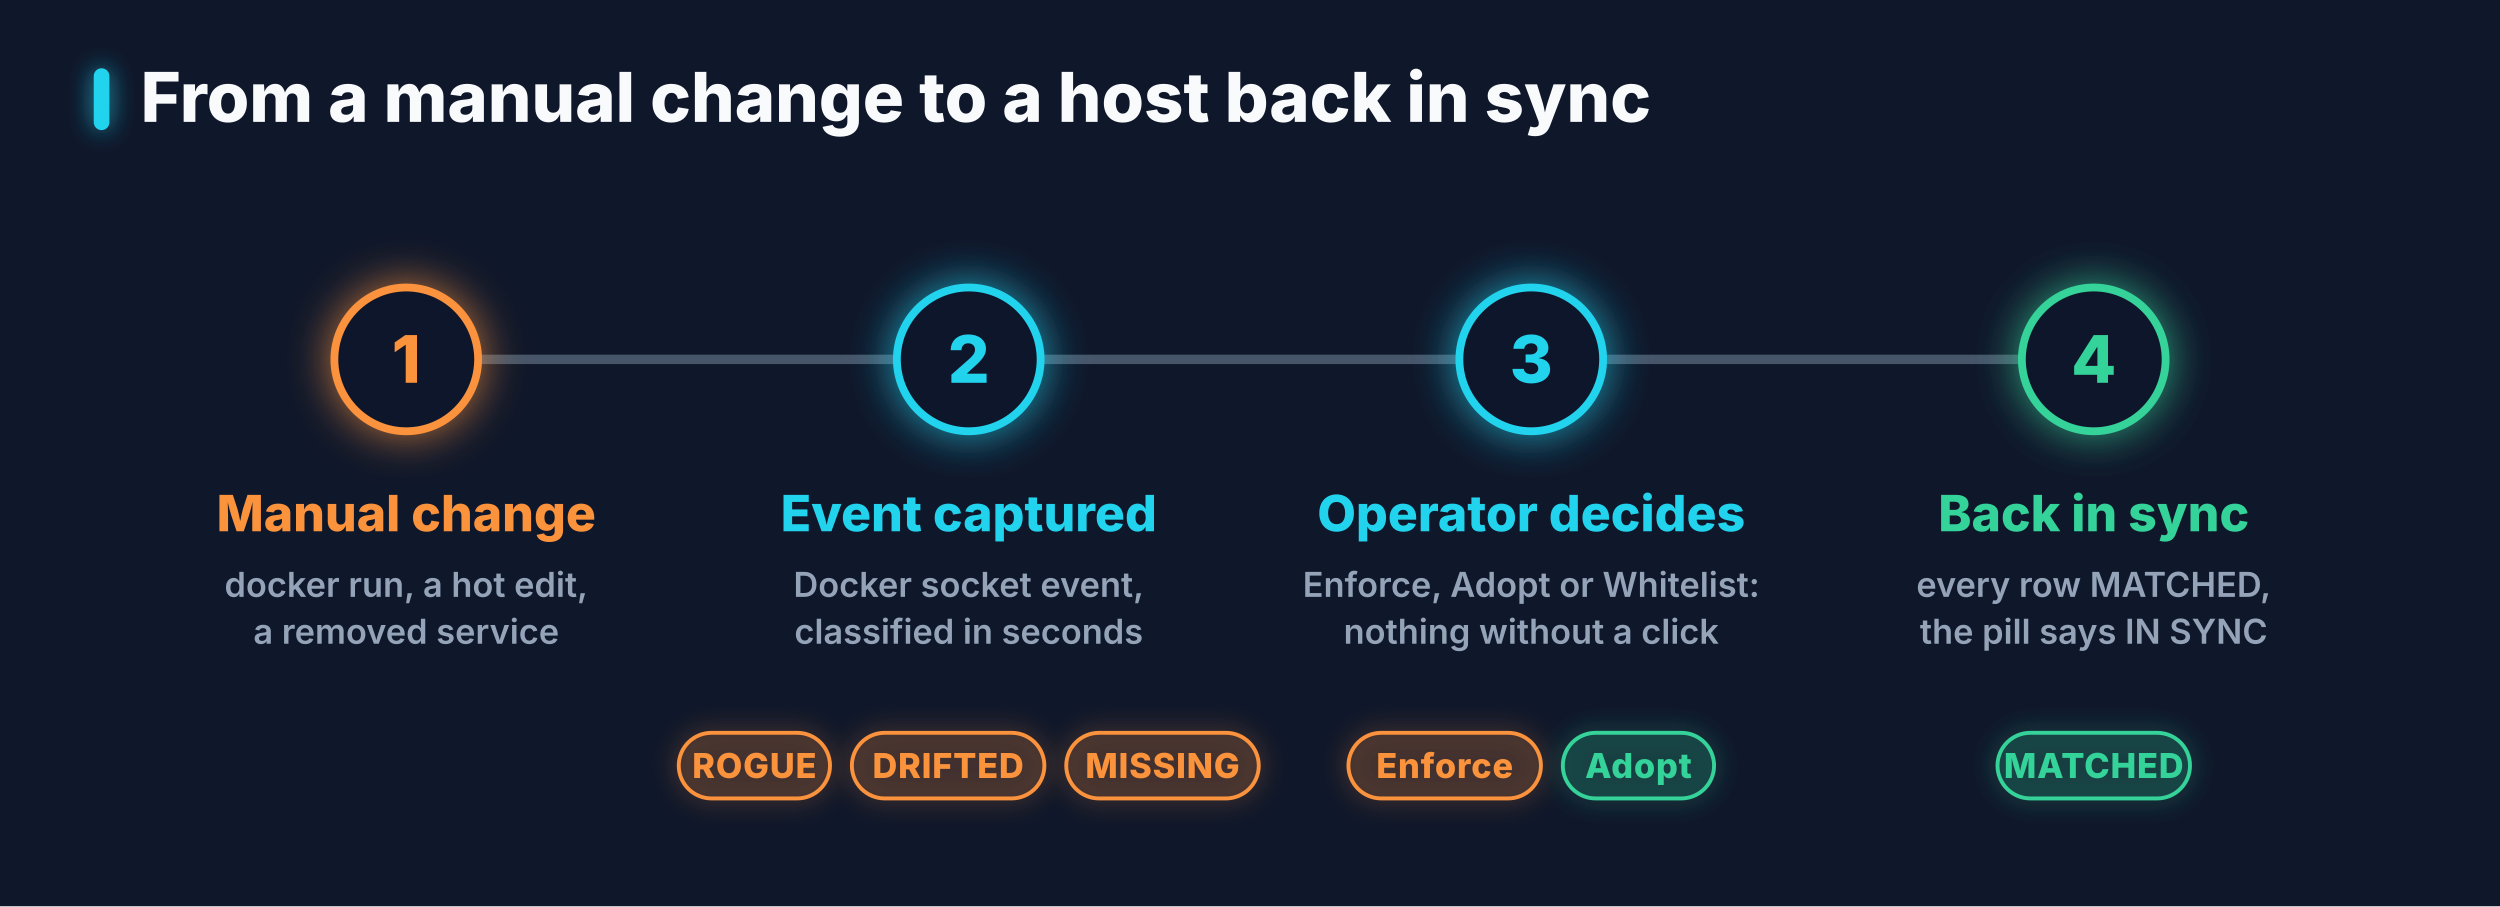
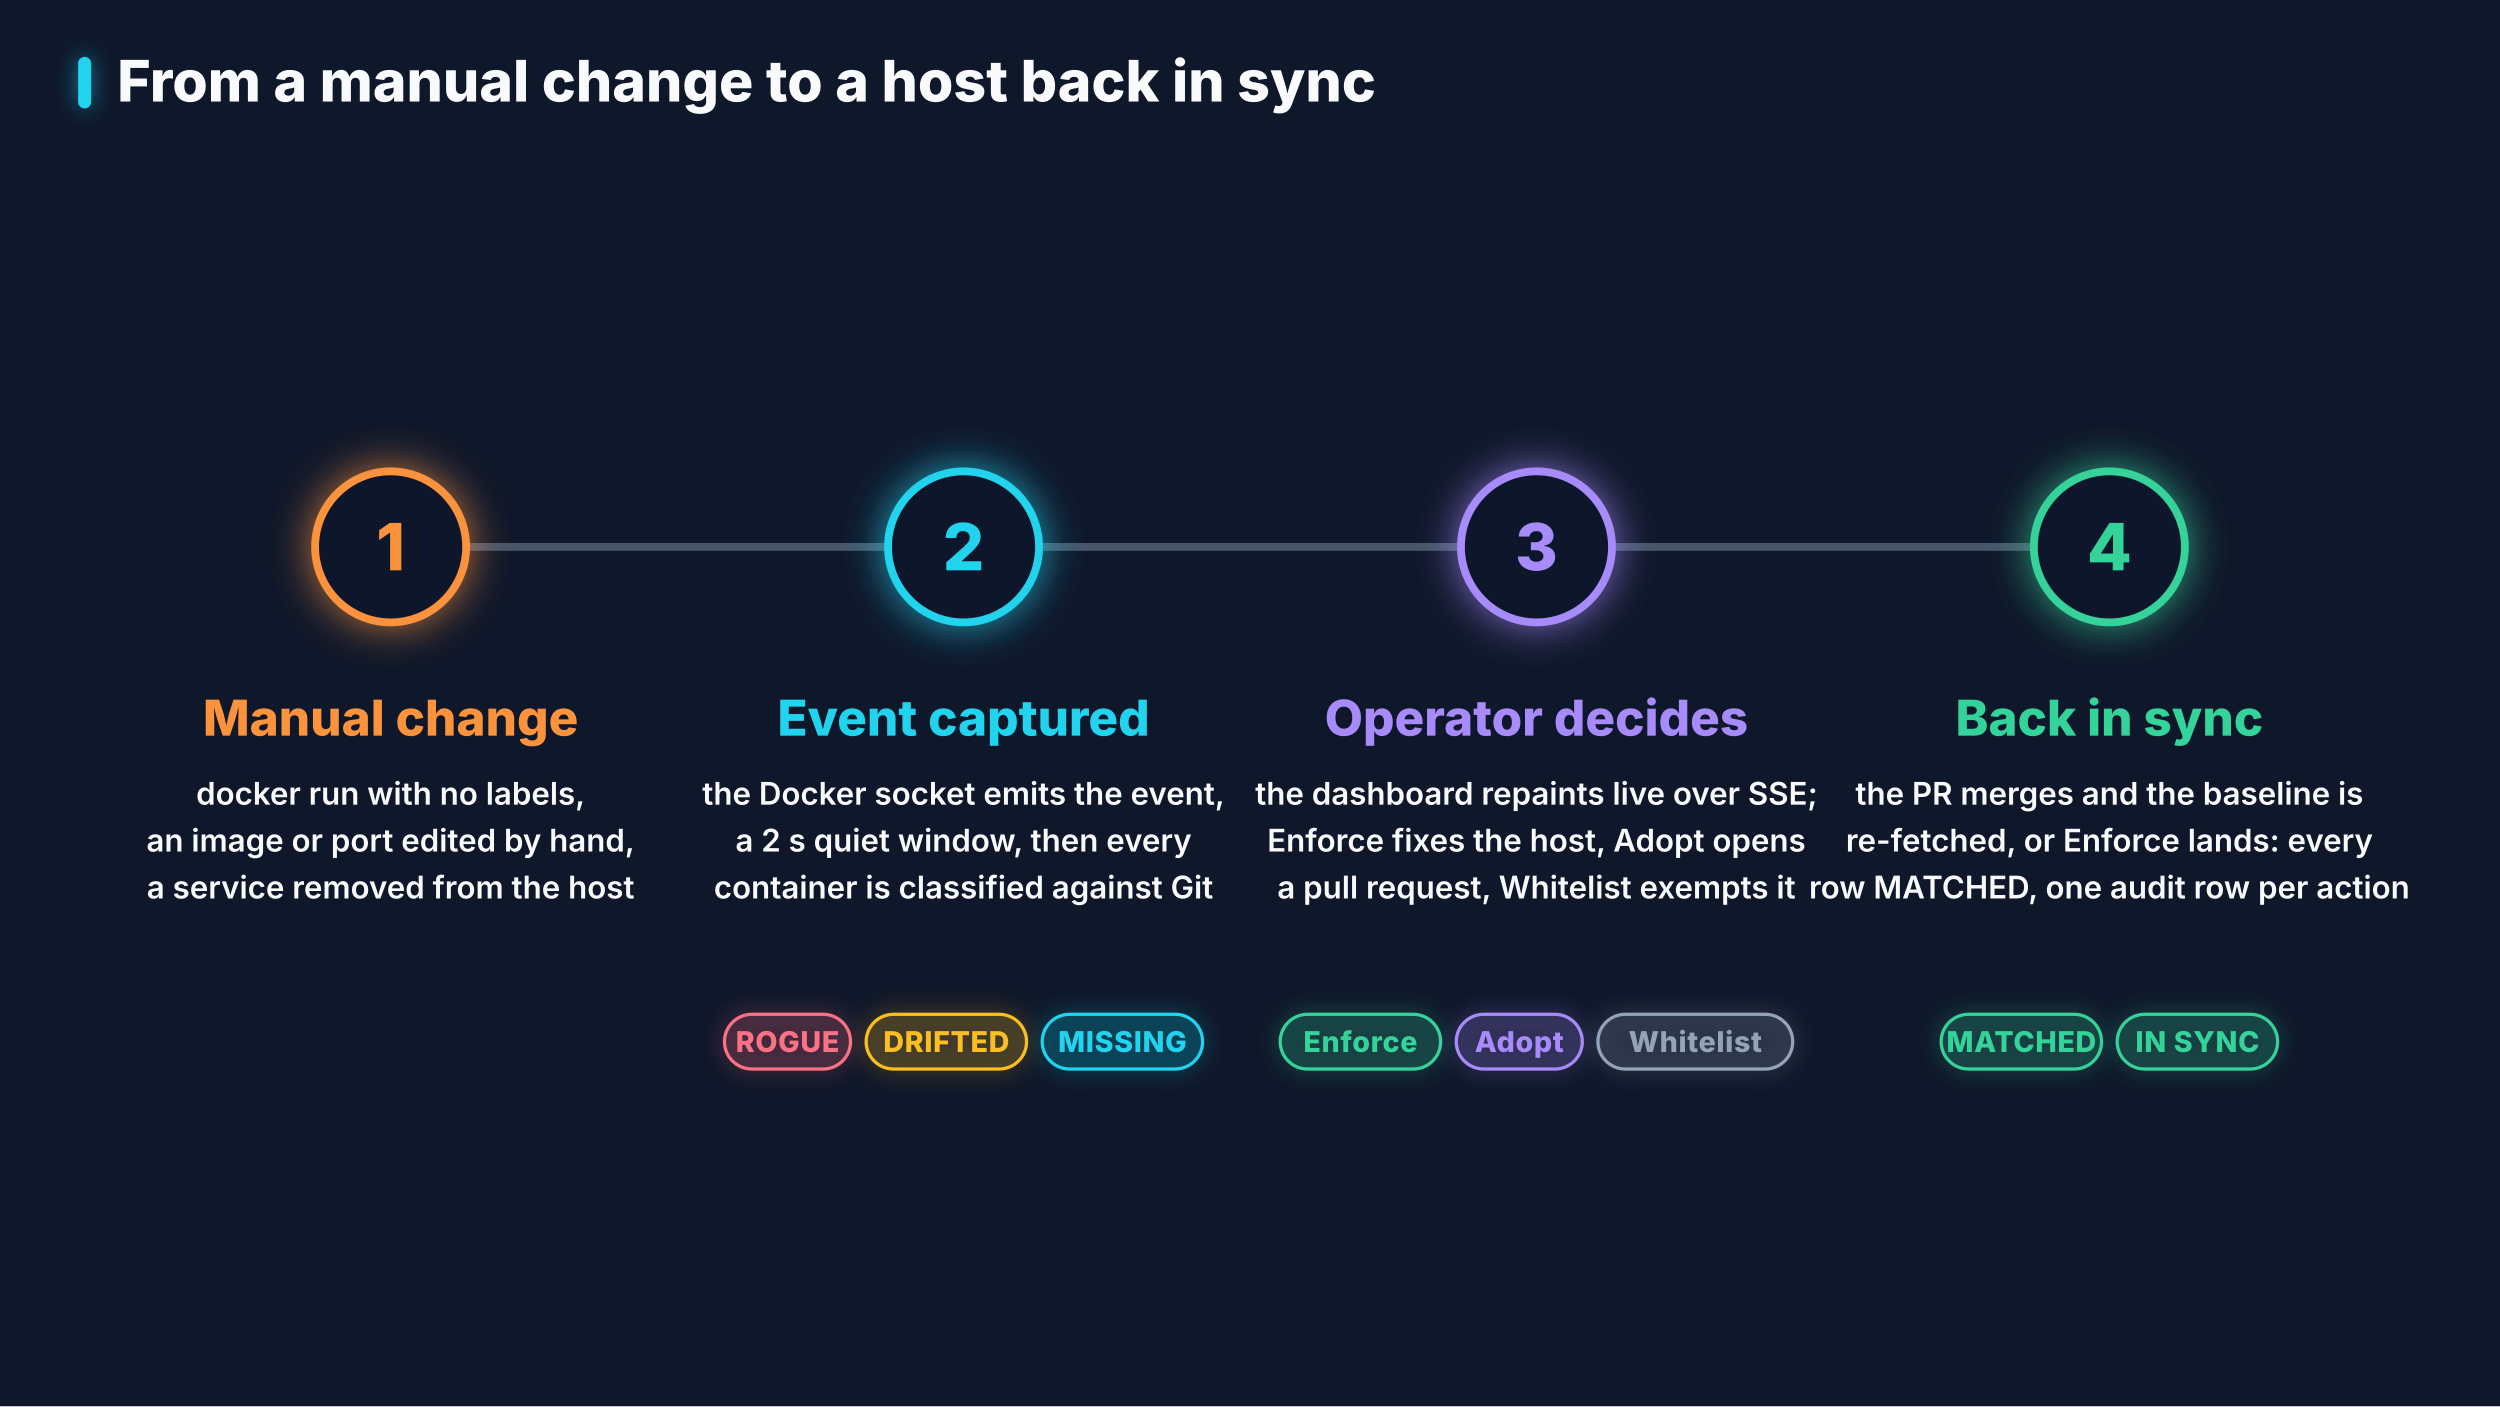
- <svg xmlns="http://www.w3.org/2000/svg" width="1600" height="580" viewBox="0 0 1600 580" role="img" aria-labelledby="t">
+ <svg xmlns="http://www.w3.org/2000/svg" width="1920" height="1080" viewBox="0 0 1920 1080" role="img" aria-labelledby="t">
  <defs>
-     <filter id="g22d3ee14" filterUnits="userSpaceOnUse" x="-100" y="-100" width="1800" height="780">
-       <feDropShadow dx="0" dy="0" stdDeviation="14" flood-color="#22d3ee" flood-opacity="0.75" />
+     <filter id="g22d3ee16" filterUnits="userSpaceOnUse" x="-100" y="-100" width="2120" height="1280">
+       <feDropShadow dx="0" dy="0" stdDeviation="16" flood-color="#22d3ee" flood-opacity="0.75" />
    </filter>
-     <filter id="g22d3ee8" filterUnits="userSpaceOnUse" x="-100" y="-100" width="1800" height="780">
-       <feDropShadow dx="0" dy="0" stdDeviation="8" flood-color="#22d3ee" flood-opacity="0.75" />
+     <filter id="g22d3ee8" filterUnits="userSpaceOnUse" x="-100" y="-100" width="2120" height="1280">
+       <feDropShadow dx="0" dy="0" stdDeviation="8" flood-color="#22d3ee" flood-opacity="0.6" />
    </filter>
-     <filter id="g34d39914" filterUnits="userSpaceOnUse" x="-100" y="-100" width="1800" height="780">
-       <feDropShadow dx="0" dy="0" stdDeviation="14" flood-color="#34d399" flood-opacity="0.75" />
+     <filter id="g34d39916" filterUnits="userSpaceOnUse" x="-100" y="-100" width="2120" height="1280">
+       <feDropShadow dx="0" dy="0" stdDeviation="16" flood-color="#34d399" flood-opacity="0.75" />
    </filter>
-     <filter id="g34d3998" filterUnits="userSpaceOnUse" x="-100" y="-100" width="1800" height="780">
+     <filter id="g34d3998" filterUnits="userSpaceOnUse" x="-100" y="-100" width="2120" height="1280">
      <feDropShadow dx="0" dy="0" stdDeviation="8" flood-color="#34d399" flood-opacity="0.6" />
    </filter>
-     <filter id="gfb923c14" filterUnits="userSpaceOnUse" x="-100" y="-100" width="1800" height="780">
-       <feDropShadow dx="0" dy="0" stdDeviation="14" flood-color="#fb923c" flood-opacity="0.75" />
+     <filter id="g94a3b88" filterUnits="userSpaceOnUse" x="-100" y="-100" width="2120" height="1280">
+       <feDropShadow dx="0" dy="0" stdDeviation="8" flood-color="#94a3b8" flood-opacity="0.6" />
    </filter>
-     <filter id="gfb923c8" filterUnits="userSpaceOnUse" x="-100" y="-100" width="1800" height="780">
-       <feDropShadow dx="0" dy="0" stdDeviation="8" flood-color="#fb923c" flood-opacity="0.6" />
+     <filter id="ga78bfa16" filterUnits="userSpaceOnUse" x="-100" y="-100" width="2120" height="1280">
+       <feDropShadow dx="0" dy="0" stdDeviation="16" flood-color="#a78bfa" flood-opacity="0.75" />
+     </filter>
+     <filter id="ga78bfa8" filterUnits="userSpaceOnUse" x="-100" y="-100" width="2120" height="1280">
+       <feDropShadow dx="0" dy="0" stdDeviation="8" flood-color="#a78bfa" flood-opacity="0.6" />
+     </filter>
+     <filter id="gfb71858" filterUnits="userSpaceOnUse" x="-100" y="-100" width="2120" height="1280">
+       <feDropShadow dx="0" dy="0" stdDeviation="8" flood-color="#fb7185" flood-opacity="0.6" />
+     </filter>
+     <filter id="gfb923c16" filterUnits="userSpaceOnUse" x="-100" y="-100" width="2120" height="1280">
+       <feDropShadow dx="0" dy="0" stdDeviation="16" flood-color="#fb923c" flood-opacity="0.75" />
+     </filter>
+     <filter id="gfbbf248" filterUnits="userSpaceOnUse" x="-100" y="-100" width="2120" height="1280">
+       <feDropShadow dx="0" dy="0" stdDeviation="8" flood-color="#fbbf24" flood-opacity="0.6" />
    </filter>
  </defs>
  <rect width="100%" height="100%" fill="#0f172a" />
  <rect x="60" y="43.68" width="10" height="39.6" rx="5" fill="#22d3ee" stroke="none" stroke-width="3" filter="url(#g22d3ee8)" />
  <text x="90" y="78" font-family="Inter, 'Segoe UI', Roboto, Helvetica, Arial, sans-serif" font-size="44" fill="#f8fafc" font-weight="800" text-anchor="start">From a manual change to a host back in sync</text>
-   <path d="M260,230 L1340,230" fill="none" stroke="#475569" stroke-width="6" stroke-linecap="round" stroke-linejoin="round" />
-   <circle cx="260" cy="230" r="46" fill="#0f172a" stroke="#fb923c" stroke-width="5" filter="url(#gfb923c14)" />
-   <text x="260" y="245" font-family="Inter, 'Segoe UI', Roboto, Helvetica, Arial, sans-serif" font-size="42" fill="#fb923c" font-weight="800" text-anchor="middle">1</text>
-   <text x="260" y="340" font-family="Inter, 'Segoe UI', Roboto, Helvetica, Arial, sans-serif" font-size="32" fill="#fb923c" font-weight="800" text-anchor="middle">Manual change</text>
-   <text x="260" y="382" font-family="Inter, 'Segoe UI', Roboto, Helvetica, Arial, sans-serif" font-size="22" fill="#94a3b8" font-weight="600" text-anchor="middle">docker run, a hot edit,</text>
-   <text x="260" y="412" font-family="Inter, 'Segoe UI', Roboto, Helvetica, Arial, sans-serif" font-size="22" fill="#94a3b8" font-weight="600" text-anchor="middle">a removed service</text>
-   <circle cx="620" cy="230" r="46" fill="#0f172a" stroke="#22d3ee" stroke-width="5" filter="url(#g22d3ee14)" />
-   <text x="620" y="245" font-family="Inter, 'Segoe UI', Roboto, Helvetica, Arial, sans-serif" font-size="42" fill="#22d3ee" font-weight="800" text-anchor="middle">2</text>
-   <text x="620" y="340" font-family="Inter, 'Segoe UI', Roboto, Helvetica, Arial, sans-serif" font-size="32" fill="#22d3ee" font-weight="800" text-anchor="middle">Event captured</text>
-   <text x="620" y="382" font-family="Inter, 'Segoe UI', Roboto, Helvetica, Arial, sans-serif" font-size="22" fill="#94a3b8" font-weight="600" text-anchor="middle">Docker socket event,</text>
-   <text x="620" y="412" font-family="Inter, 'Segoe UI', Roboto, Helvetica, Arial, sans-serif" font-size="22" fill="#94a3b8" font-weight="600" text-anchor="middle">classified in seconds</text>
-   <circle cx="980" cy="230" r="46" fill="#0f172a" stroke="#22d3ee" stroke-width="5" filter="url(#g22d3ee14)" />
-   <text x="980" y="245" font-family="Inter, 'Segoe UI', Roboto, Helvetica, Arial, sans-serif" font-size="42" fill="#22d3ee" font-weight="800" text-anchor="middle">3</text>
-   <text x="980" y="340" font-family="Inter, 'Segoe UI', Roboto, Helvetica, Arial, sans-serif" font-size="32" fill="#22d3ee" font-weight="800" text-anchor="middle">Operator decides</text>
-   <text x="980" y="382" font-family="Inter, 'Segoe UI', Roboto, Helvetica, Arial, sans-serif" font-size="22" fill="#94a3b8" font-weight="600" text-anchor="middle">Enforce, Adopt or Whitelist:</text>
-   <text x="980" y="412" font-family="Inter, 'Segoe UI', Roboto, Helvetica, Arial, sans-serif" font-size="22" fill="#94a3b8" font-weight="600" text-anchor="middle">nothing without a click</text>
-   <circle cx="1340" cy="230" r="46" fill="#0f172a" stroke="#34d399" stroke-width="5" filter="url(#g34d39914)" />
-   <text x="1340" y="245" font-family="Inter, 'Segoe UI', Roboto, Helvetica, Arial, sans-serif" font-size="42" fill="#34d399" font-weight="800" text-anchor="middle">4</text>
-   <text x="1340" y="340" font-family="Inter, 'Segoe UI', Roboto, Helvetica, Arial, sans-serif" font-size="32" fill="#34d399" font-weight="800" text-anchor="middle">Back in sync</text>
-   <text x="1340" y="382" font-family="Inter, 'Segoe UI', Roboto, Helvetica, Arial, sans-serif" font-size="22" fill="#94a3b8" font-weight="600" text-anchor="middle">every row MATCHED,</text>
-   <text x="1340" y="412" font-family="Inter, 'Segoe UI', Roboto, Helvetica, Arial, sans-serif" font-size="22" fill="#94a3b8" font-weight="600" text-anchor="middle">the pill says IN SYNC</text>
-   <rect x="434.4" y="469.0" width="96.8" height="42" rx="21.0" fill="rgba(251,146,60,0.14)" stroke="#fb923c" stroke-width="2.5" filter="url(#gfb923c8)" />
-   <text x="482.8" y="497.92" font-family="Inter, 'Segoe UI', Roboto, Helvetica, Arial, sans-serif" font-size="22" fill="#fb923c" font-weight="800" text-anchor="middle" letter-spacing="0.5">ROGUE</text>
-   <rect x="545.2" y="469.0" width="123.2" height="42" rx="21.0" fill="rgba(251,146,60,0.14)" stroke="#fb923c" stroke-width="2.5" filter="url(#gfb923c8)" />
-   <text x="606.8" y="497.92" font-family="Inter, 'Segoe UI', Roboto, Helvetica, Arial, sans-serif" font-size="22" fill="#fb923c" font-weight="800" text-anchor="middle" letter-spacing="0.5">DRIFTED</text>
-   <rect x="682.4" y="469.0" width="123.2" height="42" rx="21.0" fill="rgba(251,146,60,0.14)" stroke="#fb923c" stroke-width="2.5" filter="url(#gfb923c8)" />
-   <text x="744" y="497.92" font-family="Inter, 'Segoe UI', Roboto, Helvetica, Arial, sans-serif" font-size="22" fill="#fb923c" font-weight="800" text-anchor="middle" letter-spacing="0.5">MISSING</text>
-   <rect x="863.0" y="469.0" width="123.2" height="42" rx="21.0" fill="rgba(251,146,60,0.14)" stroke="#fb923c" stroke-width="2.5" filter="url(#gfb923c8)" />
-   <text x="924.6" y="497.92" font-family="Inter, 'Segoe UI', Roboto, Helvetica, Arial, sans-serif" font-size="22" fill="#fb923c" font-weight="800" text-anchor="middle" letter-spacing="0.5">Enforce</text>
-   <rect x="1000.2" y="469.0" width="96.8" height="42" rx="21.0" fill="rgba(52,211,153,0.14)" stroke="#34d399" stroke-width="2.5" filter="url(#g34d3998)" />
-   <text x="1048.6" y="497.92" font-family="Inter, 'Segoe UI', Roboto, Helvetica, Arial, sans-serif" font-size="22" fill="#34d399" font-weight="800" text-anchor="middle" letter-spacing="0.5">Adopt</text>
-   <rect x="1278.4" y="469.0" width="123.2" height="42" rx="21.0" fill="rgba(52,211,153,0.14)" stroke="#34d399" stroke-width="2.5" filter="url(#g34d3998)" />
-   <text x="1340.0" y="497.92" font-family="Inter, 'Segoe UI', Roboto, Helvetica, Arial, sans-serif" font-size="22" fill="#34d399" font-weight="800" text-anchor="middle" letter-spacing="0.5">MATCHED</text>
+   <path d="M300,420 L1620,420" fill="none" stroke="#475569" stroke-width="6" stroke-linecap="round" stroke-linejoin="round" />
+   <circle cx="300" cy="420" r="58" fill="#0f172a" stroke="#fb923c" stroke-width="6" filter="url(#gfb923c16)" />
+   <text x="300" y="438" font-family="Inter, 'Segoe UI', Roboto, Helvetica, Arial, sans-serif" font-size="50" fill="#fb923c" font-weight="800" text-anchor="middle">1</text>
+   <text x="300" y="565" font-family="Inter, 'Segoe UI', Roboto, Helvetica, Arial, sans-serif" font-size="38" fill="#fb923c" font-weight="800" text-anchor="middle">Manual change</text>
+   <text x="300" y="618" font-family="Inter, 'Segoe UI', Roboto, Helvetica, Arial, sans-serif" font-size="24" fill="#f8fafc" font-weight="600" text-anchor="middle">docker run with no labels,</text>
+   <text x="300" y="654" font-family="Inter, 'Segoe UI', Roboto, Helvetica, Arial, sans-serif" font-size="24" fill="#f8fafc" font-weight="600" text-anchor="middle">an image or port edited by hand,</text>
+   <text x="300" y="690" font-family="Inter, 'Segoe UI', Roboto, Helvetica, Arial, sans-serif" font-size="24" fill="#f8fafc" font-weight="600" text-anchor="middle">a service removed from the host</text>
+   <circle cx="740" cy="420" r="58" fill="#0f172a" stroke="#22d3ee" stroke-width="6" filter="url(#g22d3ee16)" />
+   <text x="740" y="438" font-family="Inter, 'Segoe UI', Roboto, Helvetica, Arial, sans-serif" font-size="50" fill="#22d3ee" font-weight="800" text-anchor="middle">2</text>
+   <text x="740" y="565" font-family="Inter, 'Segoe UI', Roboto, Helvetica, Arial, sans-serif" font-size="38" fill="#22d3ee" font-weight="800" text-anchor="middle">Event captured</text>
+   <text x="740" y="618" font-family="Inter, 'Segoe UI', Roboto, Helvetica, Arial, sans-serif" font-size="24" fill="#f8fafc" font-weight="600" text-anchor="middle">the Docker socket emits the event,</text>
+   <text x="740" y="654" font-family="Inter, 'Segoe UI', Roboto, Helvetica, Arial, sans-serif" font-size="24" fill="#f8fafc" font-weight="600" text-anchor="middle">a 2 s quiet window, then every</text>
+   <text x="740" y="690" font-family="Inter, 'Segoe UI', Roboto, Helvetica, Arial, sans-serif" font-size="24" fill="#f8fafc" font-weight="600" text-anchor="middle">container is classified against Git</text>
+   <circle cx="1180" cy="420" r="58" fill="#0f172a" stroke="#a78bfa" stroke-width="6" filter="url(#ga78bfa16)" />
+   <text x="1180" y="438" font-family="Inter, 'Segoe UI', Roboto, Helvetica, Arial, sans-serif" font-size="50" fill="#a78bfa" font-weight="800" text-anchor="middle">3</text>
+   <text x="1180" y="565" font-family="Inter, 'Segoe UI', Roboto, Helvetica, Arial, sans-serif" font-size="38" fill="#a78bfa" font-weight="800" text-anchor="middle">Operator decides</text>
+   <text x="1180" y="618" font-family="Inter, 'Segoe UI', Roboto, Helvetica, Arial, sans-serif" font-size="24" fill="#f8fafc" font-weight="600" text-anchor="middle">the dashboard repaints live over SSE;</text>
+   <text x="1180" y="654" font-family="Inter, 'Segoe UI', Roboto, Helvetica, Arial, sans-serif" font-size="24" fill="#f8fafc" font-weight="600" text-anchor="middle">Enforce fixes the host, Adopt opens</text>
+   <text x="1180" y="690" font-family="Inter, 'Segoe UI', Roboto, Helvetica, Arial, sans-serif" font-size="24" fill="#f8fafc" font-weight="600" text-anchor="middle">a pull request, Whitelist exempts it</text>
+   <circle cx="1620" cy="420" r="58" fill="#0f172a" stroke="#34d399" stroke-width="6" filter="url(#g34d39916)" />
+   <text x="1620" y="438" font-family="Inter, 'Segoe UI', Roboto, Helvetica, Arial, sans-serif" font-size="50" fill="#34d399" font-weight="800" text-anchor="middle">4</text>
+   <text x="1620" y="565" font-family="Inter, 'Segoe UI', Roboto, Helvetica, Arial, sans-serif" font-size="38" fill="#34d399" font-weight="800" text-anchor="middle">Back in sync</text>
+   <text x="1620" y="618" font-family="Inter, 'Segoe UI', Roboto, Helvetica, Arial, sans-serif" font-size="24" fill="#f8fafc" font-weight="600" text-anchor="middle">the PR merges and the baseline is</text>
+   <text x="1620" y="654" font-family="Inter, 'Segoe UI', Roboto, Helvetica, Arial, sans-serif" font-size="24" fill="#f8fafc" font-weight="600" text-anchor="middle">re-fetched, or Enforce lands: every</text>
+   <text x="1620" y="690" font-family="Inter, 'Segoe UI', Roboto, Helvetica, Arial, sans-serif" font-size="24" fill="#f8fafc" font-weight="600" text-anchor="middle">row MATCHED, one audit row per action</text>
+   <rect x="556.4" y="779.0" width="96.8" height="42" rx="21.0" fill="rgba(251,113,133,0.14)" stroke="#fb7185" stroke-width="2.5" filter="url(#gfb71858)" />
+   <text x="604.8" y="807.92" font-family="Inter, 'Segoe UI', Roboto, Helvetica, Arial, sans-serif" font-size="22" fill="#fb7185" font-weight="800" text-anchor="middle" letter-spacing="0.5">ROGUE</text>
+   <rect x="665.2" y="779.0" width="123.2" height="42" rx="21.0" fill="rgba(251,191,36,0.14)" stroke="#fbbf24" stroke-width="2.5" filter="url(#gfbbf248)" />
+   <text x="726.8" y="807.92" font-family="Inter, 'Segoe UI', Roboto, Helvetica, Arial, sans-serif" font-size="22" fill="#fbbf24" font-weight="800" text-anchor="middle" letter-spacing="0.5">DRIFTED</text>
+   <rect x="800.4" y="779.0" width="123.2" height="42" rx="21.0" fill="rgba(34,211,238,0.14)" stroke="#22d3ee" stroke-width="2.5" filter="url(#g22d3ee8)" />
+   <text x="862" y="807.92" font-family="Inter, 'Segoe UI', Roboto, Helvetica, Arial, sans-serif" font-size="22" fill="#22d3ee" font-weight="800" text-anchor="middle" letter-spacing="0.5">MISSING</text>
+   <rect x="983.2" y="779.0" width="123.2" height="42" rx="21.0" fill="rgba(52,211,153,0.14)" stroke="#34d399" stroke-width="2.5" filter="url(#g34d3998)" />
+   <text x="1044.8" y="807.92" font-family="Inter, 'Segoe UI', Roboto, Helvetica, Arial, sans-serif" font-size="22" fill="#34d399" font-weight="800" text-anchor="middle" letter-spacing="0.5">Enforce</text>
+   <rect x="1118.4" y="779.0" width="96.8" height="42" rx="21.0" fill="rgba(167,139,250,0.14)" stroke="#a78bfa" stroke-width="2.5" filter="url(#ga78bfa8)" />
+   <text x="1166.8" y="807.92" font-family="Inter, 'Segoe UI', Roboto, Helvetica, Arial, sans-serif" font-size="22" fill="#a78bfa" font-weight="800" text-anchor="middle" letter-spacing="0.5">Adopt</text>
+   <rect x="1227.2" y="779.0" width="149.6" height="42" rx="21.0" fill="rgba(148,163,184,0.14)" stroke="#94a3b8" stroke-width="2.5" filter="url(#g94a3b88)" />
+   <text x="1302.0" y="807.92" font-family="Inter, 'Segoe UI', Roboto, Helvetica, Arial, sans-serif" font-size="22" fill="#94a3b8" font-weight="800" text-anchor="middle" letter-spacing="0.5">Whitelist</text>
+   <rect x="1490.8" y="779.0" width="123.2" height="42" rx="21.0" fill="rgba(52,211,153,0.14)" stroke="#34d399" stroke-width="2.5" filter="url(#g34d3998)" />
+   <text x="1552.4" y="807.92" font-family="Inter, 'Segoe UI', Roboto, Helvetica, Arial, sans-serif" font-size="22" fill="#34d399" font-weight="800" text-anchor="middle" letter-spacing="0.5">MATCHED</text>
+   <rect x="1626.0" y="779.0" width="123.2" height="42" rx="21.0" fill="rgba(52,211,153,0.14)" stroke="#34d399" stroke-width="2.5" filter="url(#g34d3998)" />
+   <text x="1687.6" y="807.92" font-family="Inter, 'Segoe UI', Roboto, Helvetica, Arial, sans-serif" font-size="22" fill="#34d399" font-weight="800" text-anchor="middle" letter-spacing="0.5">IN SYNC</text>
</svg>
